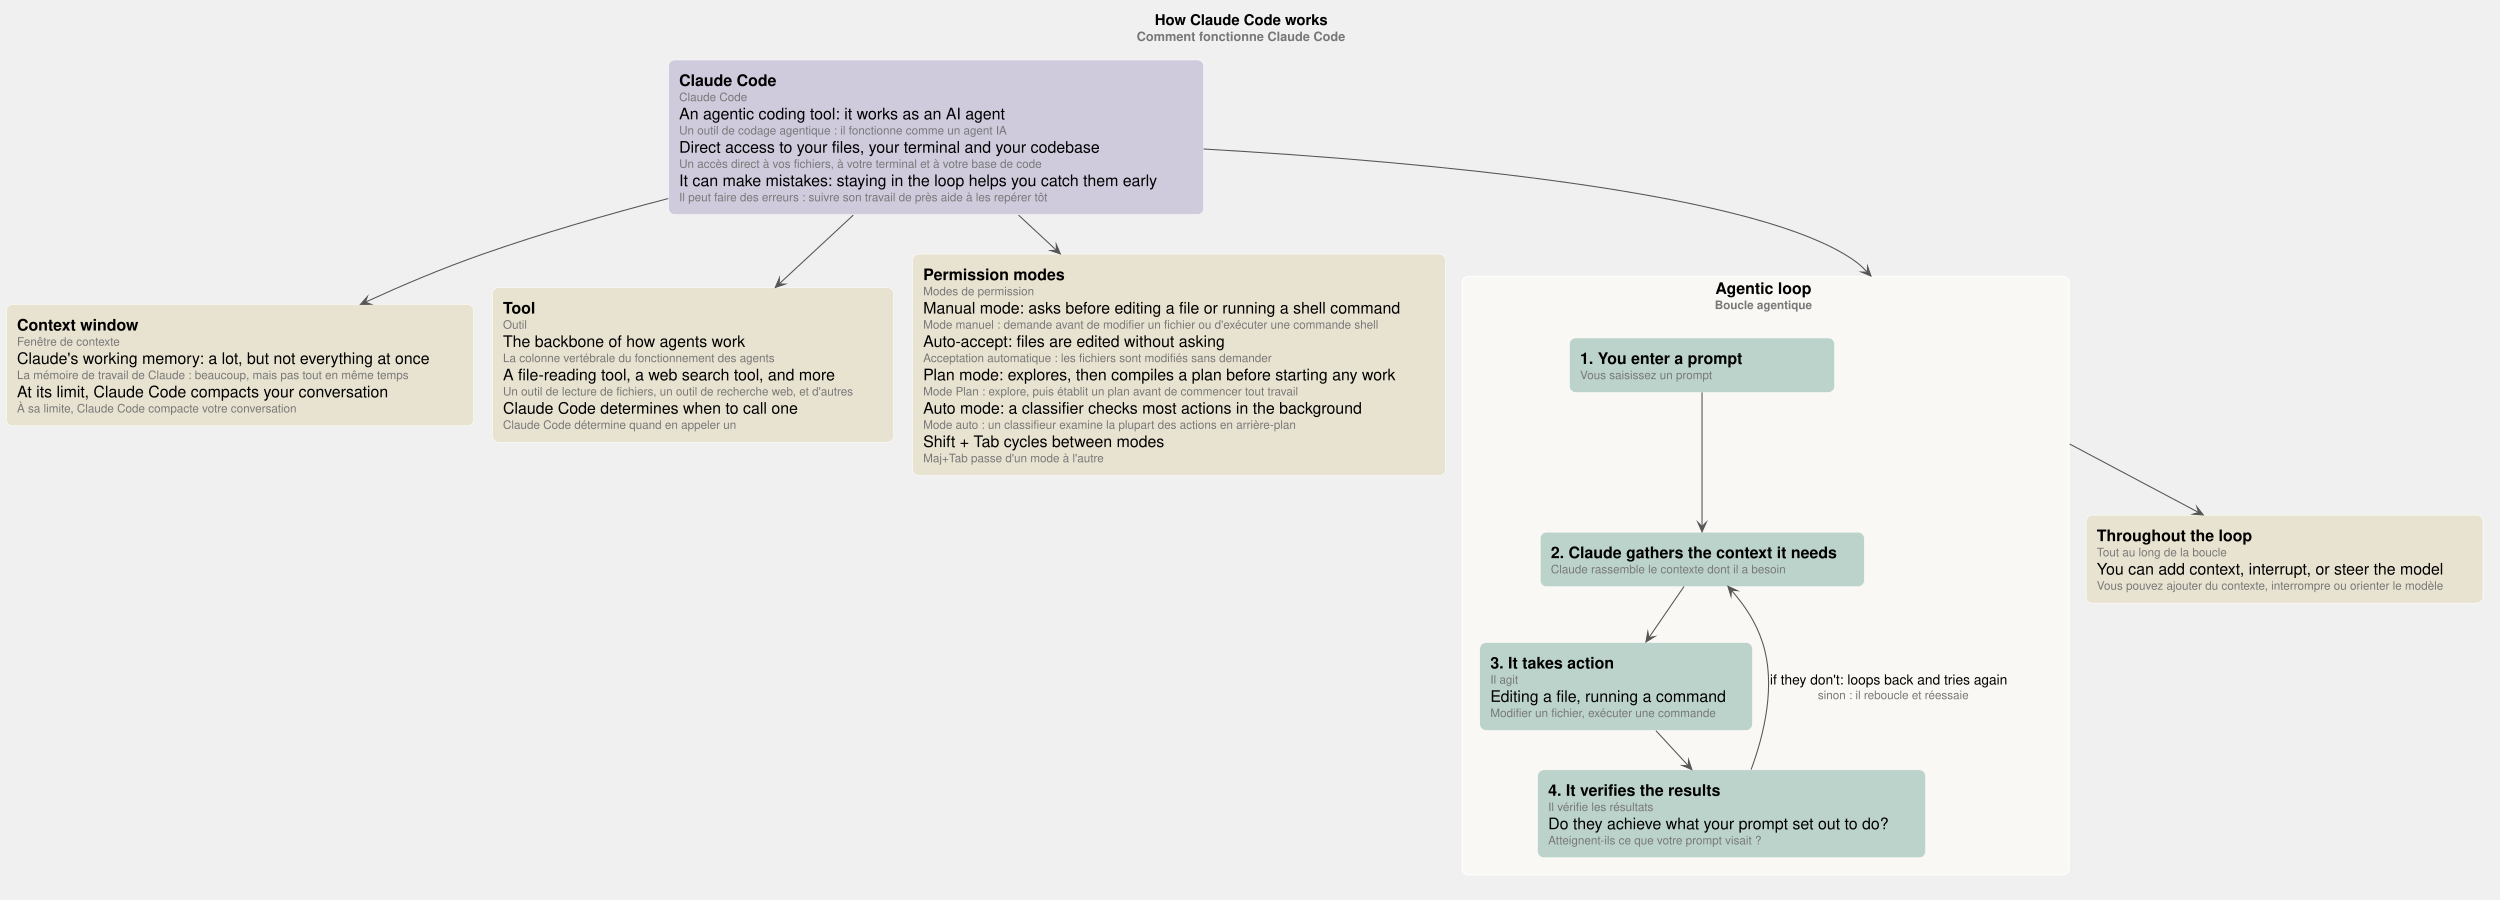
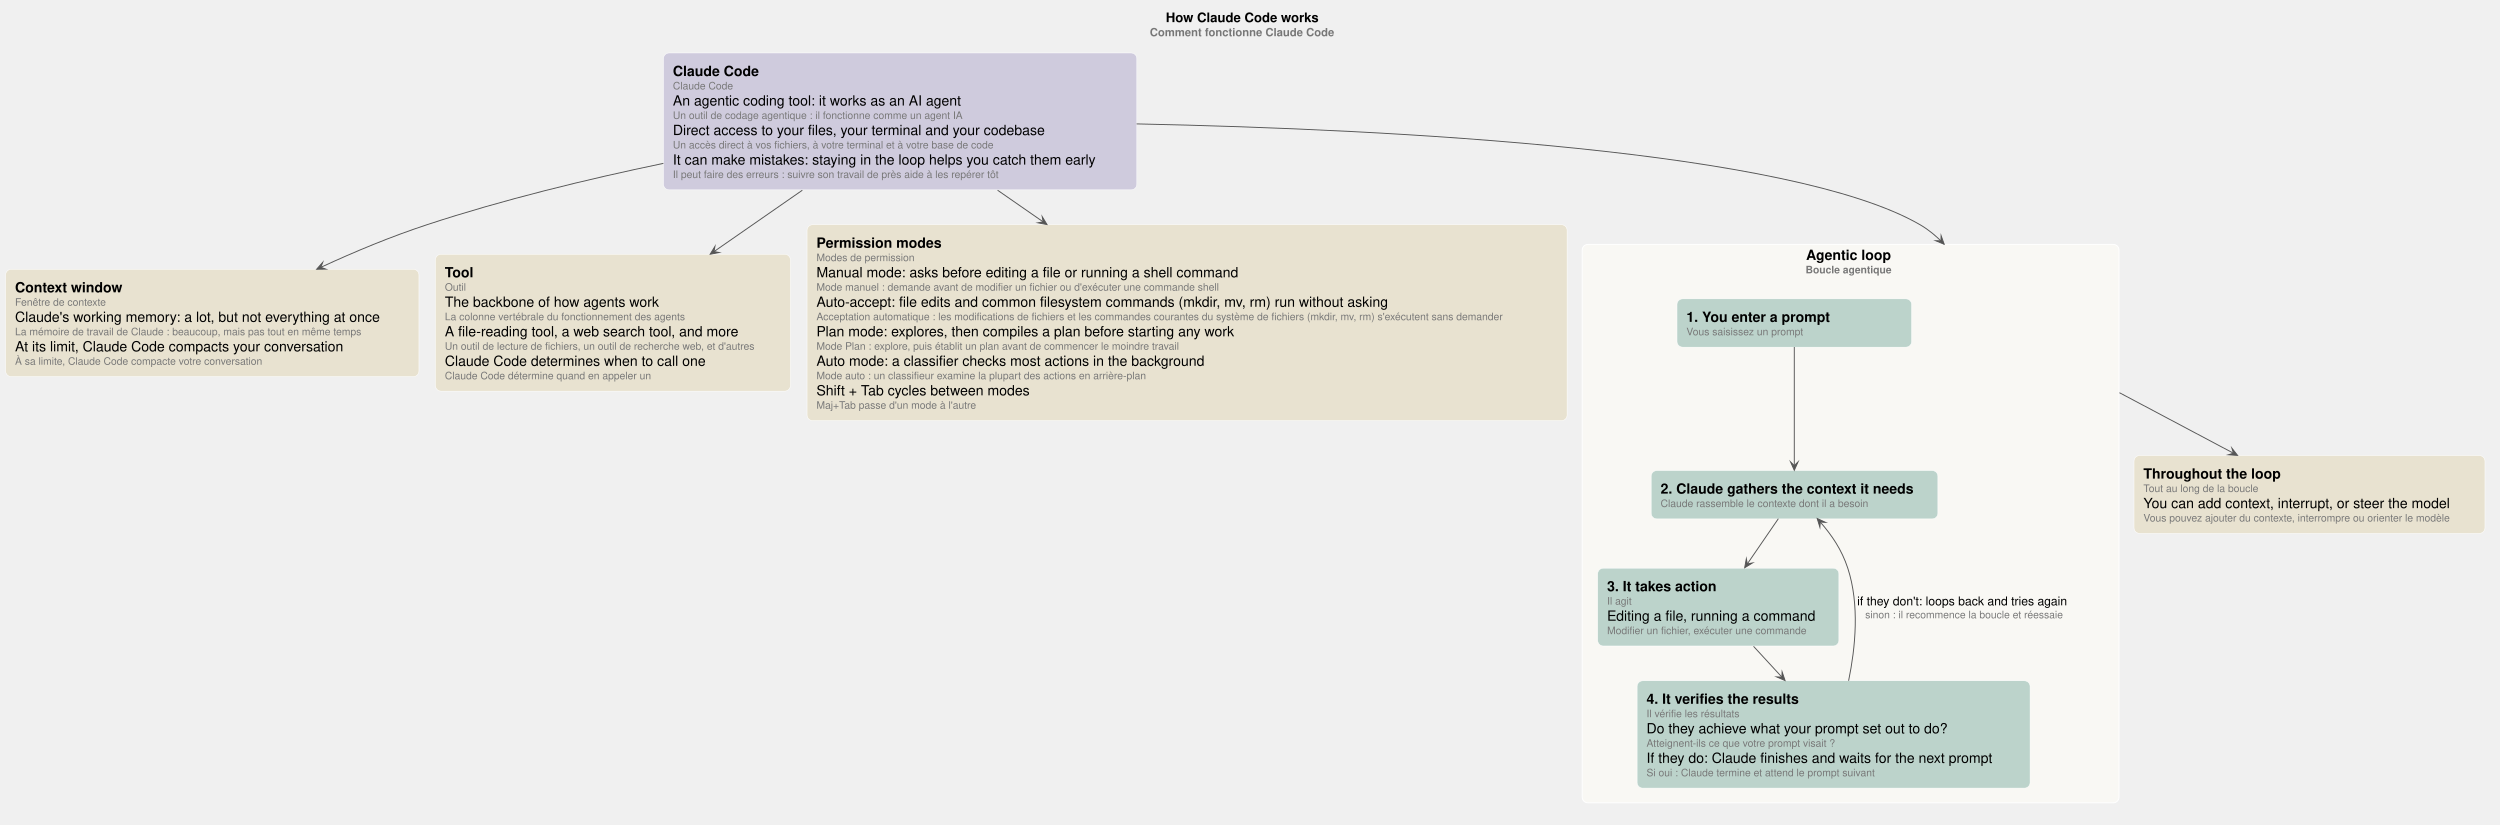
- <svg xmlns="http://www.w3.org/2000/svg" version="1.1" data-diagram-type="DESCRIPTION" style="width:2356px;height:848px;background:#FFFFFF;" width="2356px" height="848px" viewBox="0 0 2356 848" zoomAndPan="magnify" preserveAspectRatio="none" contentStyleType="text/css">
+ <svg xmlns="http://www.w3.org/2000/svg" version="1.1" data-diagram-type="DESCRIPTION" style="width:2664px;height:879px;background:#FFFFFF;" width="2664px" height="879px" viewBox="0 0 2664 879" zoomAndPan="magnify" preserveAspectRatio="none" contentStyleType="text/css">
  <defs />
  <g font-family="sans-serif" lengthAdjust="spacing">
    <g class="title" data-source-line="18">
-       <text x="1088.275" y="23.563" fill="#000" font-size="14" textLength="172.45" font-weight="700" font-family="Helvetica">How Claude Code works</text>
-       <text x="1071.208" y="38.564" fill="#777" font-size="12" textLength="206.584" font-weight="700" font-family="Helvetica">Comment fonctionne Claude Code</text>
+       <text x="1242.275" y="23.563" fill="#000" font-size="14" textLength="172.45" font-weight="700" font-family="Helvetica">How Claude Code works</text>
+       <text x="1225.208" y="38.564" fill="#777" font-size="12" textLength="206.584" font-weight="700" font-family="Helvetica">Comment fonctionne Claude Code</text>
    </g>
    <g class="cluster" data-qualified-name="LOOP" id="ent0002" data-source-line="21">
-       <rect x="1378" y="260.459" width="572" height="564" fill="#F9F8F4" style="stroke:#FFF;stroke-width:1;" rx="6" ry="6" />
-       <text x="1616.528" y="276.99" fill="#000" font-size="15" textLength="94.944" font-weight="700" font-family="Helvetica">Agentic loop</text>
-       <text x="1615.988" y="291.265" fill="#777" font-size="11" textLength="96.024" font-weight="700" font-family="Helvetica">Boucle agentique</text>
+       <rect x="1686" y="260.459" width="572" height="595" fill="#F9F8F4" style="stroke:#FFF;stroke-width:1;" rx="6" ry="6" />
+       <text x="1924.528" y="276.99" fill="#000" font-size="15" textLength="94.944" font-weight="700" font-family="Helvetica">Agentic loop</text>
+       <text x="1923.988" y="291.265" fill="#777" font-size="11" textLength="96.024" font-weight="700" font-family="Helvetica">Boucle agentique</text>
    </g>
    <g class="entity" data-qualified-name="CC" id="ent0001" data-source-line="20">
-       <rect x="630" y="56.459" width="504.402" height="145.836" fill="#CFCBDD" style="stroke:#FFF;stroke-width:0.5;" rx="6" ry="6" />
-       <text x="640" y="80.99" fill="#000" font-size="15" textLength="97.097" font-weight="700" font-family="Helvetica">Claude Code</text>
-       <text x="640" y="95.265" fill="#777" font-size="11" textLength="67.767" font-family="Helvetica">Claude Code</text>
-       <text x="640" y="112.449" fill="#000" font-size="15" textLength="329.055" font-family="Helvetica">An agentic coding tool: it works as an AI agent</text>
-       <text x="640" y="126.724" fill="#777" font-size="11" textLength="331.085" font-family="Helvetica">Un outil de codage agentique : il fonctionne comme un agent IA</text>
-       <text x="640" y="143.908" fill="#000" font-size="15" textLength="428.181" font-family="Helvetica">Direct access to your files, your terminal and your codebase</text>
-       <text x="640" y="158.183" fill="#777" font-size="11" textLength="367.968" font-family="Helvetica">Un accès direct à vos fichiers, à votre terminal et à votre base de code</text>
-       <text x="640" y="175.367" fill="#000" font-size="15" textLength="484.402" font-family="Helvetica">It can make mistakes: staying in the loop helps you catch them early</text>
-       <text x="640" y="189.642" fill="#777" font-size="11" textLength="373.221" font-family="Helvetica">Il peut faire des erreurs : suivre son travail de près aide à les repérer tôt</text>
+       <rect x="707" y="56.459" width="504.402" height="145.836" fill="#CFCBDD" style="stroke:#FFF;stroke-width:0.5;" rx="6" ry="6" />
+       <text x="717" y="80.99" fill="#000" font-size="15" textLength="97.097" font-weight="700" font-family="Helvetica">Claude Code</text>
+       <text x="717" y="95.265" fill="#777" font-size="11" textLength="67.767" font-family="Helvetica">Claude Code</text>
+       <text x="717" y="112.449" fill="#000" font-size="15" textLength="329.055" font-family="Helvetica">An agentic coding tool: it works as an AI agent</text>
+       <text x="717" y="126.724" fill="#777" font-size="11" textLength="331.085" font-family="Helvetica">Un outil de codage agentique : il fonctionne comme un agent IA</text>
+       <text x="717" y="143.908" fill="#000" font-size="15" textLength="428.181" font-family="Helvetica">Direct access to your files, your terminal and your codebase</text>
+       <text x="717" y="158.183" fill="#777" font-size="11" textLength="367.968" font-family="Helvetica">Un accès direct à vos fichiers, à votre terminal et à votre base de code</text>
+       <text x="717" y="175.367" fill="#000" font-size="15" textLength="484.402" font-family="Helvetica">It can make mistakes: staying in the loop helps you catch them early</text>
+       <text x="717" y="189.642" fill="#777" font-size="11" textLength="373.221" font-family="Helvetica">Il peut faire des erreurs : suivre son travail de près aide à les repérer tôt</text>
    </g>
    <g class="entity" data-qualified-name="STEER" id="ent0007" data-source-line="27">
-       <rect x="1966" y="485.459" width="373.979" height="82.918" fill="#E8E2D0" style="stroke:#FFF;stroke-width:0.5;" rx="6" ry="6" />
-       <text x="1976" y="509.99" fill="#000" font-size="15" textLength="153.135" font-weight="700" font-family="Helvetica">Throughout the loop</text>
-       <text x="1976" y="524.265" fill="#777" font-size="11" textLength="132.736" font-family="Helvetica">Tout au long de la boucle</text>
-       <text x="1976" y="541.449" fill="#000" font-size="15" textLength="353.979" font-family="Helvetica">You can add context, interrupt, or steer the model</text>
-       <text x="1976" y="555.724" fill="#777" font-size="11" textLength="353.563" font-family="Helvetica">Vous pouvez ajouter du contexte, interrompre ou orienter le modèle</text>
+       <rect x="2274" y="485.459" width="373.979" height="82.918" fill="#E8E2D0" style="stroke:#FFF;stroke-width:0.5;" rx="6" ry="6" />
+       <text x="2284" y="509.99" fill="#000" font-size="15" textLength="153.135" font-weight="700" font-family="Helvetica">Throughout the loop</text>
+       <text x="2284" y="524.265" fill="#777" font-size="11" textLength="132.736" font-family="Helvetica">Tout au long de la boucle</text>
+       <text x="2284" y="541.449" fill="#000" font-size="15" textLength="353.979" font-family="Helvetica">You can add context, interrupt, or steer the model</text>
+       <text x="2284" y="555.724" fill="#777" font-size="11" textLength="353.563" font-family="Helvetica">Vous pouvez ajouter du contexte, interrompre ou orienter le modèle</text>
    </g>
    <g class="entity" data-qualified-name="CTX" id="ent0008" data-source-line="28">
      <rect x="6" y="286.959" width="440.425" height="114.377" fill="#E8E2D0" style="stroke:#FFF;stroke-width:0.5;" rx="6" ry="6" />
      <text x="16" y="311.49" fill="#000" font-size="15" textLength="121.099" font-weight="700" font-family="Helvetica">Context window</text>
      <text x="16" y="325.765" fill="#777" font-size="11" textLength="104.715" font-family="Helvetica">Fenêtre de contexte</text>
      <text x="16" y="342.949" fill="#000" font-size="15" textLength="420.425" font-family="Helvetica">Claude's working memory: a lot, but not everything at once</text>
      <text x="16" y="357.224" fill="#777" font-size="11" textLength="392.058" font-family="Helvetica">La mémoire de travail de Claude : beaucoup, mais pas tout en même temps</text>
      <text x="16" y="374.408" fill="#000" font-size="15" textLength="376.831" font-family="Helvetica">At its limit, Claude Code compacts your conversation</text>
      <text x="16" y="388.683" fill="#777" font-size="11" textLength="283.186" font-family="Helvetica">À sa limite, Claude Code compacte votre conversation</text>
    </g>
    <g class="entity" data-qualified-name="TOOL" id="ent0009" data-source-line="29">
      <rect x="464" y="270.959" width="378.247" height="145.836" fill="#E8E2D0" style="stroke:#FFF;stroke-width:0.5;" rx="6" ry="6" />
      <text x="474" y="295.49" fill="#000" font-size="15" textLength="33.677" font-weight="700" font-family="Helvetica">Tool</text>
      <text x="474" y="309.765" fill="#777" font-size="11" textLength="24.208" font-family="Helvetica">Outil</text>
      <text x="474" y="326.949" fill="#000" font-size="15" textLength="246.475" font-family="Helvetica">The backbone of how agents work</text>
      <text x="474" y="341.224" fill="#777" font-size="11" textLength="275.419" font-family="Helvetica">La colonne vertébrale du fonctionnement des agents</text>
      <text x="474" y="358.408" fill="#000" font-size="15" textLength="339.243" font-family="Helvetica">A file-reading tool, a web search tool, and more</text>
      <text x="474" y="372.683" fill="#777" font-size="11" textLength="358.247" font-family="Helvetica">Un outil de lecture de fichiers, un outil de recherche web, et d'autres</text>
      <text x="474" y="389.867" fill="#000" font-size="15" textLength="297.539" font-family="Helvetica">Claude Code determines when to call one</text>
      <text x="474" y="404.142" fill="#777" font-size="11" textLength="233.959" font-family="Helvetica">Claude Code détermine quand en appeler un</text>
    </g>
    <g class="entity" data-qualified-name="PERM" id="ent0010" data-source-line="30">
-       <rect x="860" y="239.459" width="502.161" height="208.754" fill="#E8E2D0" style="stroke:#FFF;stroke-width:0.5;" rx="6" ry="6" />
+       <rect x="860" y="239.459" width="809.916" height="208.754" fill="#E8E2D0" style="stroke:#FFF;stroke-width:0.5;" rx="6" ry="6" />
      <text x="870" y="263.99" fill="#000" font-size="15" textLength="137.3" font-weight="700" font-family="Helvetica">Permission modes</text>
      <text x="870" y="278.265" fill="#777" font-size="11" textLength="111.783" font-family="Helvetica">Modes de permission</text>
      <text x="870" y="295.449" fill="#000" font-size="15" textLength="482.161" font-family="Helvetica">Manual mode: asks before editing a file or running a shell command</text>
      <text x="870" y="309.724" fill="#777" font-size="11" textLength="461.463" font-family="Helvetica">Mode manuel : demande avant de modifier un fichier ou d'exécuter une commande shell</text>
-       <text x="870" y="326.908" fill="#000" font-size="15" textLength="309.749" font-family="Helvetica">Auto-accept: files are edited without asking</text>
-       <text x="870" y="341.183" fill="#777" font-size="11" textLength="352.881" font-family="Helvetica">Acceptation automatique : les fichiers sont modifiés sans demander</text>
+       <text x="870" y="326.908" fill="#000" font-size="15" textLength="661.208" font-family="Helvetica">Auto-accept: file edits and common filesystem commands (mkdir, mv, rm) run without asking</text>
+       <text x="870" y="341.183" fill="#777" font-size="11" textLength="789.916" font-family="Helvetica">Acceptation automatique : les modifications de fichiers et les commandes courantes du système de fichiers (mkdir, mv, rm) s'exécutent sans demander</text>
      <text x="870" y="358.367" fill="#000" font-size="15" textLength="479.392" font-family="Helvetica">Plan mode: explores, then compiles a plan before starting any work</text>
-       <text x="870" y="372.642" fill="#777" font-size="11" textLength="380.526" font-family="Helvetica">Mode Plan : explore, puis établit un plan avant de commencer tout travail</text>
+       <text x="870" y="372.642" fill="#777" font-size="11" textLength="415.449" font-family="Helvetica">Mode Plan : explore, puis établit un plan avant de commencer le moindre travail</text>
      <text x="870" y="389.826" fill="#000" font-size="15" textLength="445.415" font-family="Helvetica">Auto mode: a classifier checks most actions in the background</text>
      <text x="870" y="404.101" fill="#777" font-size="11" textLength="377.335" font-family="Helvetica">Mode auto : un classifieur examine la plupart des actions en arrière-plan</text>
      <text x="870" y="421.285" fill="#000" font-size="15" textLength="246.702" font-family="Helvetica">Shift + Tab cycles between modes</text>
      <text x="870" y="435.56" fill="#777" font-size="11" textLength="184.229" font-family="Helvetica">Maj+Tab passe d'un mode à l'autre</text>
    </g>
    <g class="entity" data-qualified-name="LOOP.P" id="ent0003" data-source-line="22">
-       <rect x="1479" y="318.459" width="250" height="51.459" fill="#BCD3CB" style="stroke:#FFF;stroke-width:0.5;" rx="6" ry="6" />
-       <text x="1489" y="342.99" fill="#000" font-size="15" textLength="159.697" font-weight="700" font-family="Helvetica">1. You enter a prompt</text>
-       <text x="1489" y="357.265" fill="#777" font-size="11" textLength="133.439" font-family="Helvetica">Vous saisissez un prompt</text>
+       <rect x="1787" y="318.459" width="250" height="51.459" fill="#BCD3CB" style="stroke:#FFF;stroke-width:0.5;" rx="6" ry="6" />
+       <text x="1797" y="342.99" fill="#000" font-size="15" textLength="159.697" font-weight="700" font-family="Helvetica">1. You enter a prompt</text>
+       <text x="1797" y="357.265" fill="#777" font-size="11" textLength="133.439" font-family="Helvetica">Vous saisissez un prompt</text>
    </g>
    <g class="entity" data-qualified-name="LOOP.G" id="ent0004" data-source-line="23">
-       <rect x="1451.5" y="501.459" width="305.491" height="51.459" fill="#BCD3CB" style="stroke:#FFF;stroke-width:0.5;" rx="6" ry="6" />
-       <text x="1461.5" y="525.99" fill="#000" font-size="15" textLength="285.491" font-weight="700" font-family="Helvetica">2. Claude gathers the context it needs</text>
-       <text x="1461.5" y="540.265" fill="#777" font-size="11" textLength="237.569" font-family="Helvetica">Claude rassemble le contexte dont il a besoin</text>
+       <rect x="1759.5" y="501.459" width="305.491" height="51.459" fill="#BCD3CB" style="stroke:#FFF;stroke-width:0.5;" rx="6" ry="6" />
+       <text x="1769.5" y="525.99" fill="#000" font-size="15" textLength="285.491" font-weight="700" font-family="Helvetica">2. Claude gathers the context it needs</text>
+       <text x="1769.5" y="540.265" fill="#777" font-size="11" textLength="237.569" font-family="Helvetica">Claude rassemble le contexte dont il a besoin</text>
    </g>
    <g class="entity" data-qualified-name="LOOP.T" id="ent0005" data-source-line="24">
-       <rect x="1394.5" y="605.459" width="257.004" height="82.918" fill="#BCD3CB" style="stroke:#FFF;stroke-width:0.5;" rx="6" ry="6" />
-       <text x="1404.5" y="629.99" fill="#000" font-size="15" textLength="123.823" font-weight="700" font-family="Helvetica">3. It takes action</text>
-       <text x="1404.5" y="644.265" fill="#777" font-size="11" textLength="28.263" font-family="Helvetica">Il agit</text>
-       <text x="1404.5" y="661.449" fill="#000" font-size="15" textLength="237.004" font-family="Helvetica">Editing a file, running a command</text>
-       <text x="1404.5" y="675.724" fill="#777" font-size="11" textLength="230.769" font-family="Helvetica">Modifier un fichier, exécuter une commande</text>
+       <rect x="1702.5" y="605.459" width="257.004" height="82.918" fill="#BCD3CB" style="stroke:#FFF;stroke-width:0.5;" rx="6" ry="6" />
+       <text x="1712.5" y="629.99" fill="#000" font-size="15" textLength="123.823" font-weight="700" font-family="Helvetica">3. It takes action</text>
+       <text x="1712.5" y="644.265" fill="#777" font-size="11" textLength="28.263" font-family="Helvetica">Il agit</text>
+       <text x="1712.5" y="661.449" fill="#000" font-size="15" textLength="237.004" font-family="Helvetica">Editing a file, running a command</text>
+       <text x="1712.5" y="675.724" fill="#777" font-size="11" textLength="230.769" font-family="Helvetica">Modifier un fichier, exécuter une commande</text>
    </g>
    <g class="entity" data-qualified-name="LOOP.V" id="ent0006" data-source-line="25">
-       <rect x="1449" y="725.459" width="365.718" height="82.918" fill="#BCD3CB" style="stroke:#FFF;stroke-width:0.5;" rx="6" ry="6" />
-       <text x="1459" y="749.99" fill="#000" font-size="15" textLength="173.093" font-weight="700" font-family="Helvetica">4. It verifies the results</text>
-       <text x="1459" y="764.265" fill="#777" font-size="11" textLength="108.136" font-family="Helvetica">Il vérifie les résultats</text>
-       <text x="1459" y="781.449" fill="#000" font-size="15" textLength="345.718" font-family="Helvetica">Do they achieve what your prompt set out to do?</text>
-       <text x="1459" y="795.724" fill="#777" font-size="11" textLength="218.179" font-family="Helvetica">Atteignent-ils ce que votre prompt visait ?</text>
+       <rect x="1744.5" y="725.459" width="418.76" height="114.377" fill="#BCD3CB" style="stroke:#FFF;stroke-width:0.5;" rx="6" ry="6" />
+       <text x="1754.5" y="749.99" fill="#000" font-size="15" textLength="173.093" font-weight="700" font-family="Helvetica">4. It verifies the results</text>
+       <text x="1754.5" y="764.265" fill="#777" font-size="11" textLength="108.136" font-family="Helvetica">Il vérifie les résultats</text>
+       <text x="1754.5" y="781.449" fill="#000" font-size="15" textLength="345.718" font-family="Helvetica">Do they achieve what your prompt set out to do?</text>
+       <text x="1754.5" y="795.724" fill="#777" font-size="11" textLength="218.179" font-family="Helvetica">Atteignent-ils ce que votre prompt visait ?</text>
+       <text x="1754.5" y="812.908" fill="#000" font-size="15" textLength="398.76" font-family="Helvetica">If they do: Claude finishes and waits for the next prompt</text>
+       <text x="1754.5" y="827.183" fill="#777" font-size="11" textLength="260.106" font-family="Helvetica">Si oui : Claude termine et attend le prompt suivant</text>
    </g>
    <g class="link" data-entity-1="ent0001" data-entity-2="ent0002" id="lnk11" data-link-type="dependency">
-       <polygon points="1763.206,260.146,1759.932,250.857,1759.772,256.511,1754.118,256.352,1763.206,260.146" fill="#555" style="stroke:#555;stroke-width:1;stroke-linejoin:miter;stroke-miterlimit:10;" />
-       <path d="M1134.22,140.413 C1349.313,152.882 1638.963,180.312 1738,239.459 C1747.245,244.98 1752.219,248.518 1759.772,256.511" style="stroke:#555;stroke-width:1;" fill="none" />
+       <polygon points="2071.704,260.275,2068.422,250.989,2068.267,256.644,2062.612,256.489,2071.704,260.275" fill="#555" style="stroke:#555;stroke-width:1;stroke-linejoin:miter;stroke-miterlimit:10;" />
+       <path d="M1211.172,132.02 C1487.195,137.831 1908.808,159.992 2046,239.459 C2055.318,244.856 2063.771,251.951 2071.35,259.902 C2071.468,260.026 2068.149,256.519 2068.267,256.644" style="stroke:#555;stroke-width:1;" fill="none" />
    </g>
    <g class="link" data-entity-1="ent0003" data-entity-2="ent0004" id="lnk12" data-link-type="dependency">
-       <polygon points="1604,501.181,1608,492.181,1604,496.181,1600,492.181,1604,501.181" fill="#555" style="stroke:#555;stroke-width:1;stroke-linejoin:miter;stroke-miterlimit:10;" />
-       <path d="M1604,369.747 C1604,404.311 1604,461.622 1604,496.181" style="stroke:#555;stroke-width:1;" fill="none" />
+       <polygon points="1912,501.181,1916,492.181,1912,496.181,1908,492.181,1912,501.181" fill="#555" style="stroke:#555;stroke-width:1;stroke-linejoin:miter;stroke-miterlimit:10;" />
+       <path d="M1912,369.747 C1912,404.311 1912,461.622 1912,496.181" style="stroke:#555;stroke-width:1;" fill="none" />
    </g>
    <g class="link" data-entity-1="ent0004" data-entity-2="ent0005" id="lnk13" data-link-type="dependency">
-       <polygon points="1551.117,604.999,1559.508,599.842,1553.946,600.877,1552.912,595.315,1551.117,604.999" fill="#555" style="stroke:#555;stroke-width:1;stroke-linejoin:miter;stroke-miterlimit:10;" />
-       <path d="M1587.02,552.696 C1576.628,567.834 1565.905,583.455 1553.946,600.877" style="stroke:#555;stroke-width:1;" fill="none" />
+       <polygon points="1859.117,604.999,1867.508,599.842,1861.946,600.877,1860.912,595.315,1859.117,604.999" fill="#555" style="stroke:#555;stroke-width:1;stroke-linejoin:miter;stroke-miterlimit:10;" />
+       <path d="M1895.02,552.696 C1884.628,567.834 1873.905,583.455 1861.946,600.877" style="stroke:#555;stroke-width:1;" fill="none" />
    </g>
    <g class="link" data-entity-1="ent0005" data-entity-2="ent0006" id="lnk14" data-link-type="dependency">
-       <polygon points="1594.419,725.275,1591.251,715.95,1591.027,721.602,1585.374,721.378,1594.419,725.275" fill="#555" style="stroke:#555;stroke-width:1;stroke-linejoin:miter;stroke-miterlimit:10;" />
-       <path d="M1560.512,688.568 C1571.473,700.435 1580.061,709.731 1591.027,721.602" style="stroke:#555;stroke-width:1;" fill="none" />
+       <polygon points="1902.166,725.2,1899.009,715.87,1898.778,721.522,1893.125,721.291,1902.166,725.2" fill="#555" style="stroke:#555;stroke-width:1;stroke-linejoin:miter;stroke-miterlimit:10;" />
+       <path d="M1868.572,688.739 C1879.17,700.241 1887.502,709.284 1898.778,721.522" style="stroke:#555;stroke-width:1;" fill="none" />
    </g>
    <g class="link" data-entity-1="ent0006" data-entity-2="ent0004" id="lnk15" data-link-type="dependency">
-       <polygon points="1628.388,552.488,1631.283,561.902,1631.672,556.258,1637.315,556.648,1628.388,552.488" fill="#555" style="stroke:#555;stroke-width:1;stroke-linejoin:miter;stroke-miterlimit:10;" />
-       <path d="M1650.23,725.291 C1662.411,692.379 1674.022,645.143 1661,605.459 C1654.491,585.622 1644.032,570.45 1631.672,556.258" style="stroke:#555;stroke-width:1;" fill="none" />
-       <text x="1668" y="645.053" fill="#000" font-size="13" textLength="242.601" font-family="Helvetica">if they don't: loops back and tries again</text>
-       <text x="1713.122" y="658.845" fill="#777" font-size="11" textLength="152.356" font-family="Helvetica">sinon : il reboucle et réessaie</text>
+       <polygon points="1936.388,552.488,1939.283,561.902,1939.672,556.258,1945.315,556.648,1936.388,552.488" fill="#555" style="stroke:#555;stroke-width:1;stroke-linejoin:miter;stroke-miterlimit:10;" />
+       <path d="M1969.868,725.451 C1977.171,690.203 1981.717,644.212 1969,605.459 C1962.491,585.622 1952.032,570.45 1939.672,556.258" style="stroke:#555;stroke-width:1;" fill="none" />
+       <text x="1979" y="645.053" fill="#000" font-size="13" textLength="242.601" font-family="Helvetica">if they don't: loops back and tries again</text>
+       <text x="1987.545" y="658.845" fill="#777" font-size="11" textLength="225.511" font-family="Helvetica">sinon : il recommence la boucle et réessaie</text>
    </g>
    <g class="link" data-entity-1="ent0002" data-entity-2="ent0007" id="lnk16" data-link-type="dependency">
-       <polygon points="2076.372,485.285,2070.298,477.533,2071.955,482.941,2066.547,484.599,2076.372,485.285" fill="#555" style="stroke:#555;stroke-width:1;stroke-linejoin:miter;stroke-miterlimit:10;" />
-       <path d="M1950.492,418.47 C1950.886,418.679 1951.281,418.888 1951.675,419.098 C1953.254,419.935 1954.836,420.775 1956.421,421.617 C1959.592,423.299 1962.774,424.989 1965.965,426.682 C1978.727,433.456 1991.614,440.297 2004.336,447.049 C2029.78,460.555 2050.148,471.366 2071.955,482.941" style="stroke:#555;stroke-width:1;" fill="none" />
+       <polygon points="2384.372,485.285,2378.298,477.533,2379.955,482.941,2374.547,484.599,2384.372,485.285" fill="#555" style="stroke:#555;stroke-width:1;stroke-linejoin:miter;stroke-miterlimit:10;" />
+       <path d="M2258.492,418.47 C2258.886,418.679 2259.281,418.888 2259.675,419.098 C2261.254,419.935 2262.836,420.775 2264.421,421.617 C2267.592,423.299 2270.774,424.989 2273.965,426.682 C2286.727,433.456 2299.614,440.297 2312.336,447.049 C2337.78,460.555 2358.148,471.366 2379.955,482.941" style="stroke:#555;stroke-width:1;" fill="none" />
    </g>
    <g class="link" data-entity-1="ent0001" data-entity-2="ent0008" id="lnk17" data-link-type="dependency">
-       <polygon points="339.723,286.84,349.571,286.728,344.269,284.757,346.24,279.455,339.723,286.84" fill="#555" style="stroke:#555;stroke-width:1;stroke-linejoin:miter;stroke-miterlimit:10;" />
-       <path d="M629.757,187.072 C571.77,202.226 510.775,219.904 455,239.459 C416.71,252.883 380.564,268.131 344.269,284.757" style="stroke:#555;stroke-width:1;" fill="none" />
+       <polygon points="337.386,286.917,347.234,286.782,341.927,284.824,343.885,279.516,337.386,286.917" fill="#555" style="stroke:#555;stroke-width:1;stroke-linejoin:miter;stroke-miterlimit:10;" />
+       <path d="M706.893,174.079 C625.516,191.042 535.551,212.878 455,239.459 C415.744,252.413 378.717,267.863 341.927,284.824" style="stroke:#555;stroke-width:1;" fill="none" />
    </g>
    <g class="link" data-entity-1="ent0001" data-entity-2="ent0009" id="lnk18" data-link-type="dependency">
-       <polygon points="730.633,270.919,739.951,267.73,734.298,267.518,734.51,261.866,730.633,270.919" fill="#555" style="stroke:#555;stroke-width:1;stroke-linejoin:miter;stroke-miterlimit:10;" />
-       <path d="M804.152,202.698 C780.423,224.717 758.012,245.513 734.298,267.518" style="stroke:#555;stroke-width:1;" fill="none" />
+       <polygon points="756.737,270.919,766.411,269.071,760.844,268.068,761.848,262.5,756.737,270.919" fill="#555" style="stroke:#555;stroke-width:1;stroke-linejoin:miter;stroke-miterlimit:10;" />
+       <path d="M854.975,202.698 C823.269,224.717 792.532,246.062 760.844,268.068" style="stroke:#555;stroke-width:1;" fill="none" />
    </g>
    <g class="link" data-entity-1="ent0001" data-entity-2="ent0010" id="lnk19" data-link-type="dependency">
-       <polygon points="999.266,239.276,995.39,230.222,995.601,235.875,989.948,236.086,999.266,239.276" fill="#555" style="stroke:#555;stroke-width:1;stroke-linejoin:miter;stroke-miterlimit:10;" />
-       <path d="M959.848,202.698 C972.555,214.49 982.271,223.505 995.601,235.875" style="stroke:#555;stroke-width:1;" fill="none" />
+       <polygon points="1115.696,239.276,1110.585,230.857,1111.589,236.424,1106.022,237.428,1115.696,239.276" fill="#555" style="stroke:#555;stroke-width:1;stroke-linejoin:miter;stroke-miterlimit:10;" />
+       <path d="M1063.025,202.698 C1080.004,214.49 1093.777,224.054 1111.589,236.424" style="stroke:#555;stroke-width:1;" fill="none" />
    </g>
  </g>
</svg>
